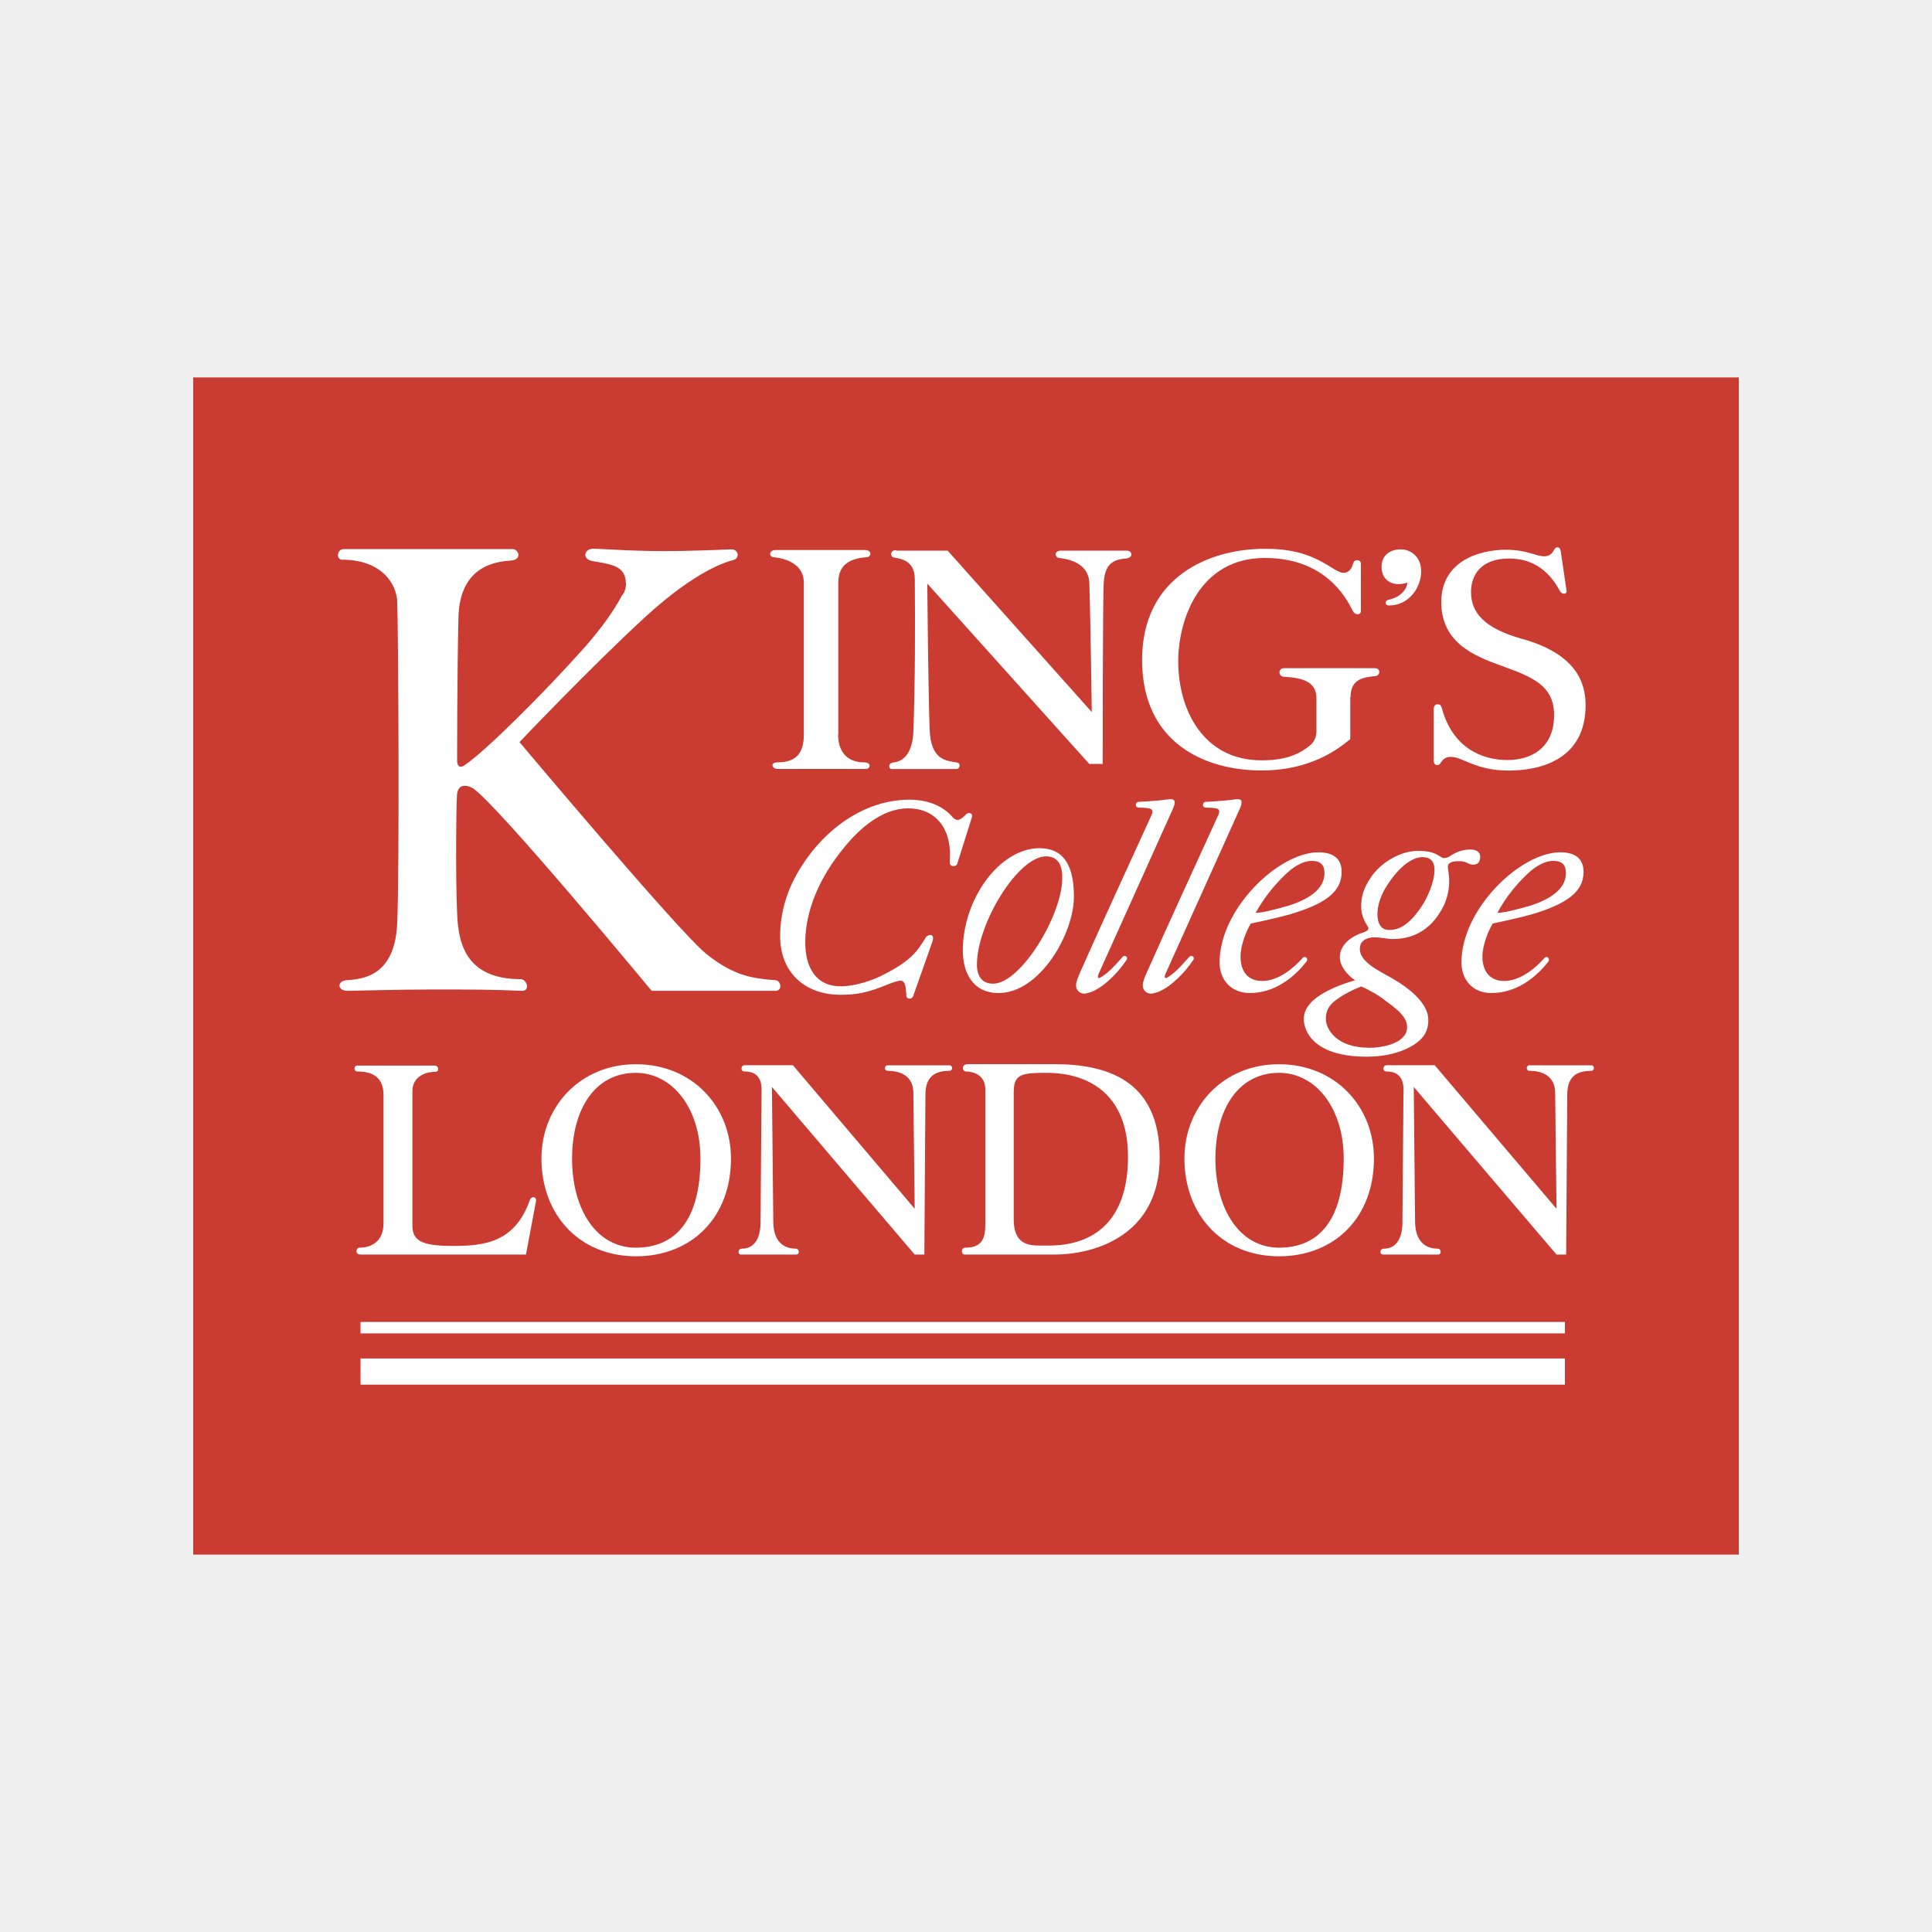
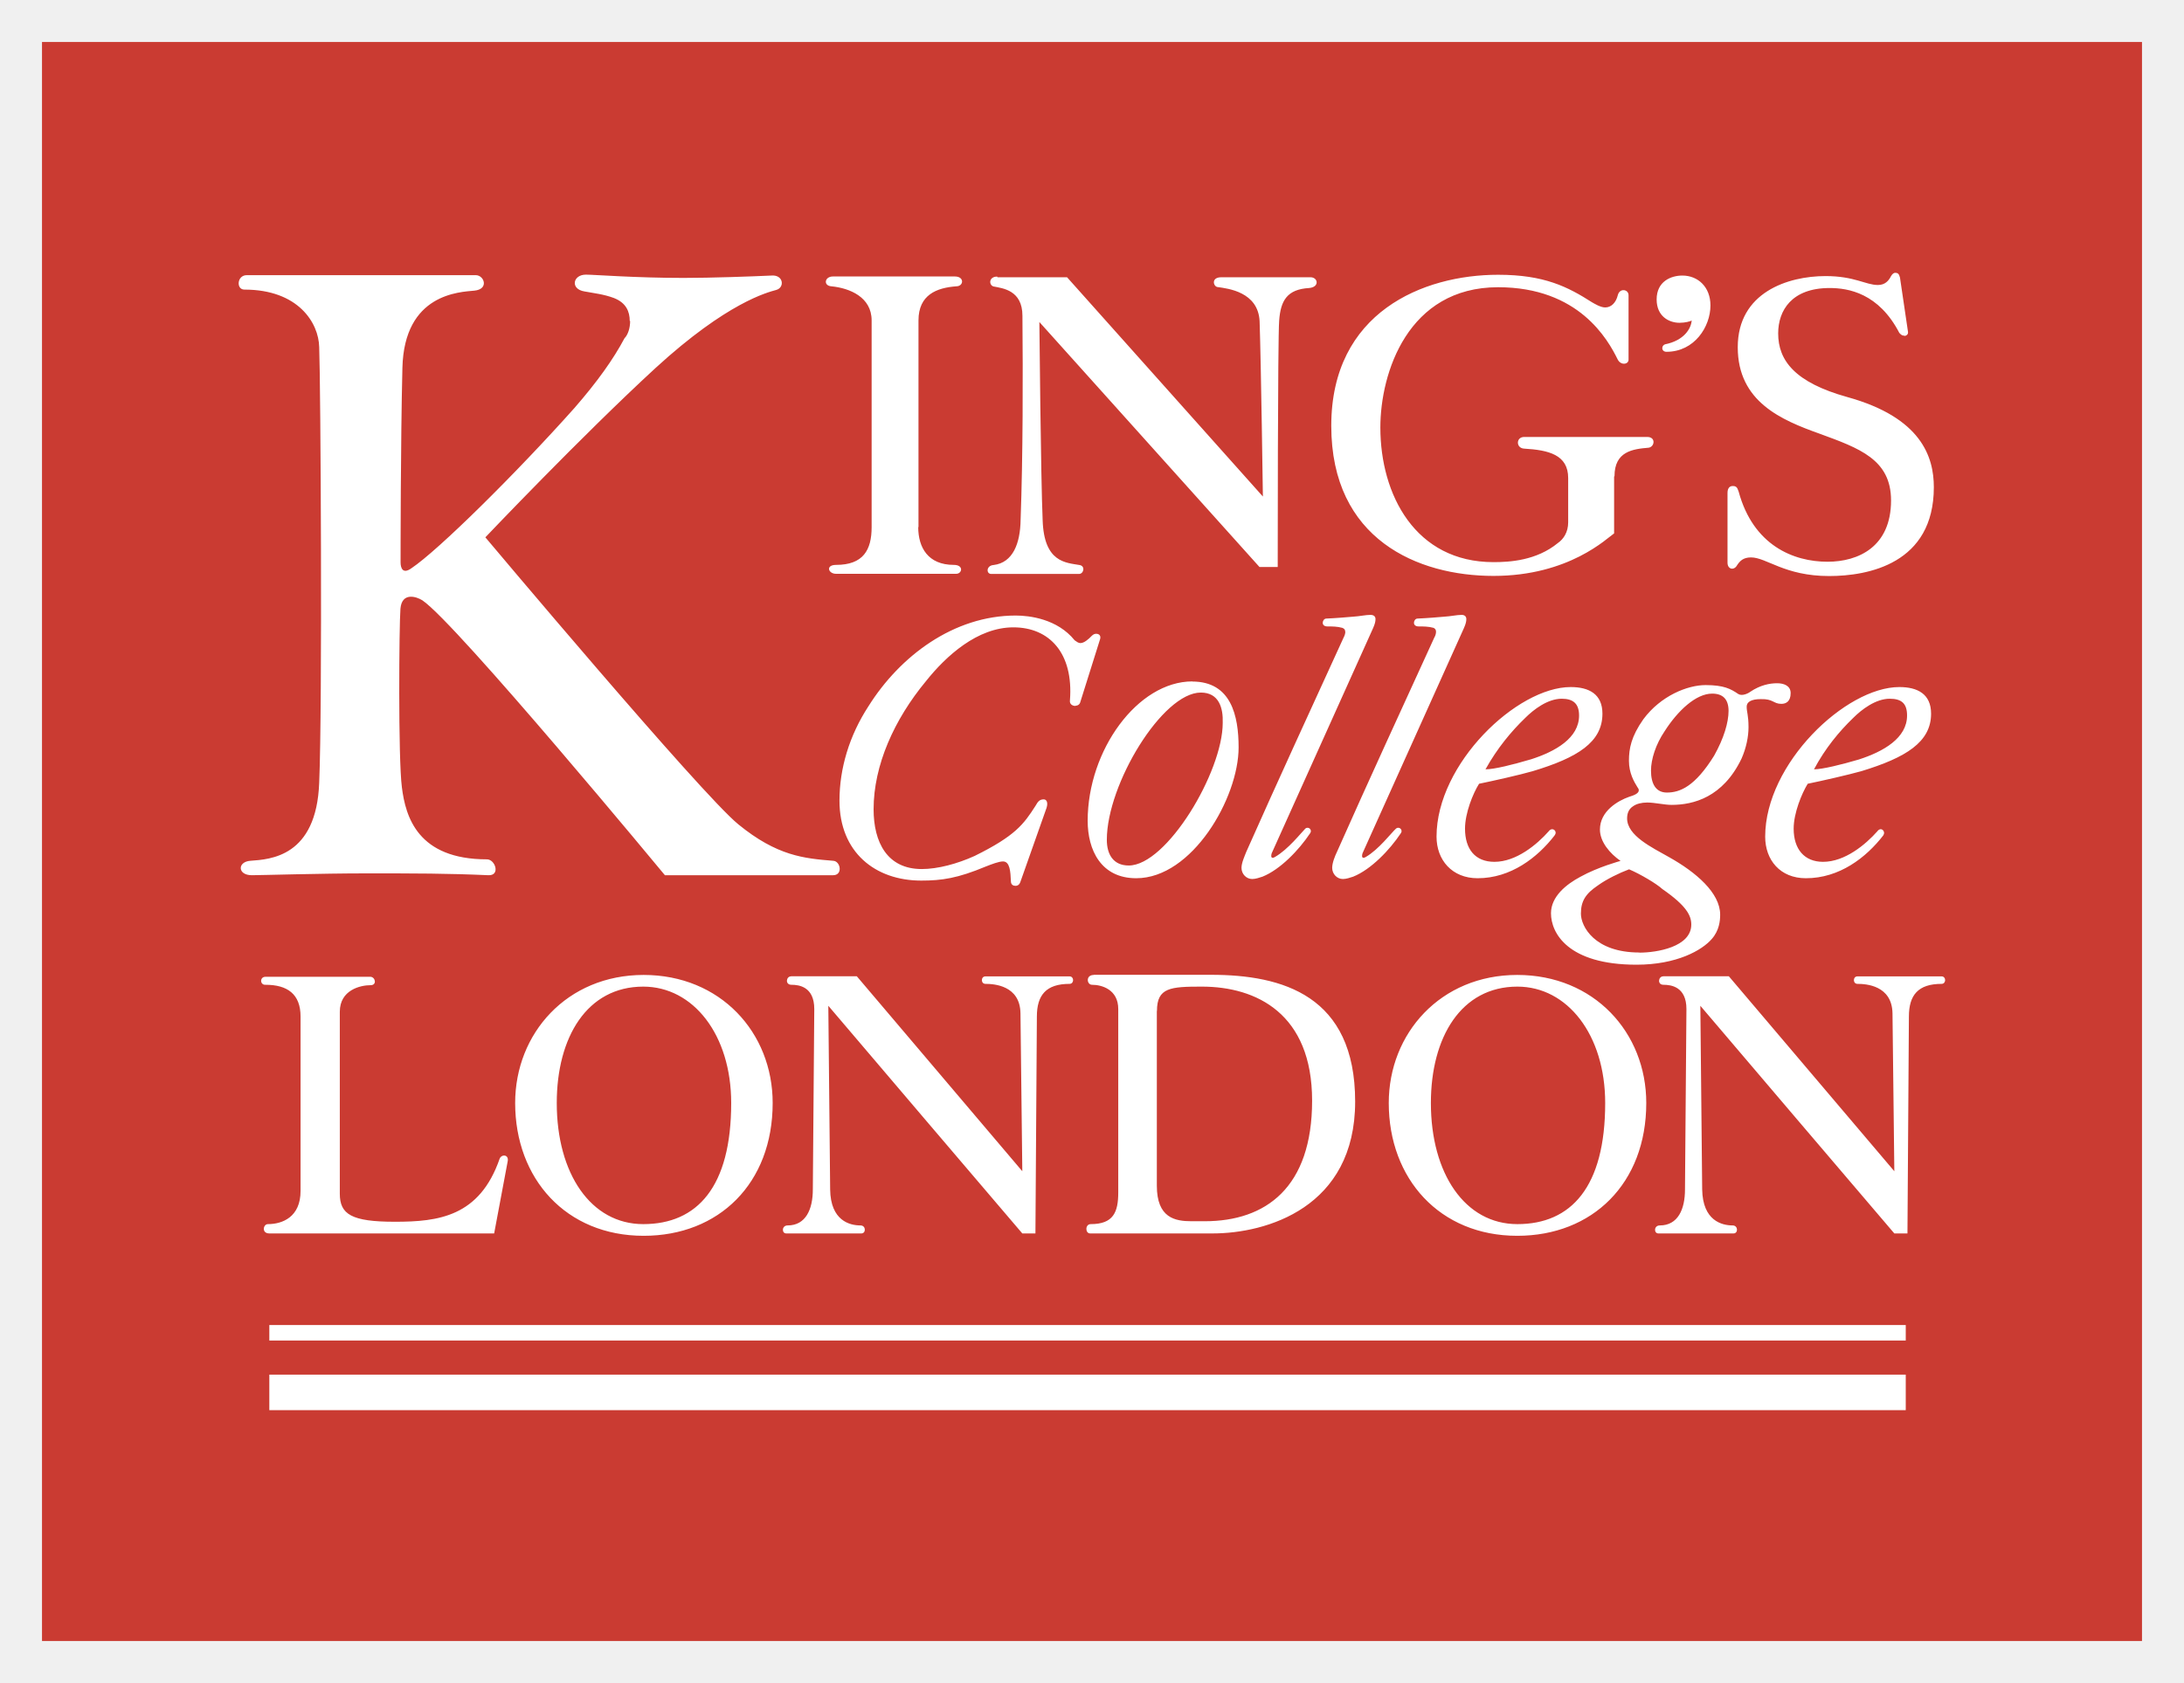
- <svg xmlns="http://www.w3.org/2000/svg" data-name="Layer 3" viewBox="0 0 200 200">
+ <svg xmlns="http://www.w3.org/2000/svg" data-name="Layer 3" viewBox="16.80 35.87 166.40 128.26">
  <path d="M20 39.07h160v121.86H20z" style="stroke-width:0;fill:#ca3b32" />
  <path d="M158.43 93.75c-1.32.39-2.78.75-3.42.75.85-1.6 1.92-2.89 2.99-3.92.64-.64 1.71-1.46 2.78-1.46.93 0 1.32.39 1.32 1.28 0 1.71-1.78 2.74-3.67 3.35m1.86 5.77c.21-.29-.18-.68-.46-.29-.89 1-2.46 2.32-4.13 2.32-1.42 0-2.24-.96-2.24-2.53 0-1.18.61-2.67 1.07-3.42 1.03-.21 3.1-.68 4.09-.96 3.38-1.03 5.31-2.21 5.31-4.38 0-1.5-1.03-2.03-2.42-2.03-4.09 0-10.22 5.84-10.22 11.4 0 1.78 1.14 3.17 3.1 3.17 2.56 0 4.59-1.57 5.91-3.28Zm1.6-38.05c.14 0 .32-.11.28-.32l-.61-4.13c-.07-.29-.18-.36-.36-.36-.11 0-.21.07-.32.25-.18.36-.46.68-1 .68-.93 0-1.78-.68-3.99-.68-2.88 0-6.69 1.25-6.69 5.42s3.35 5.56 6.23 6.59c3.03 1.11 5.45 1.96 5.45 5.09 0 3.53-2.49 4.67-4.84 4.67-2.6 0-5.66-1.25-6.77-5.34-.11-.36-.21-.43-.46-.43-.21 0-.39.14-.39.53v5.31c0 .32.18.46.36.46.14 0 .29-.11.36-.25.21-.32.46-.61 1.07-.61 1.18 0 2.56 1.42 5.95 1.42 2.96 0 7.98-.93 7.98-6.77 0-2.32-.96-5.31-6.59-6.87-3.99-1.11-5.27-2.78-5.27-4.85 0-1.75 1.03-3.46 3.92-3.46 1.42 0 3.74.39 5.31 3.42.18.21.29.21.39.21Zm-17.13-1c.43 0 .85-.11.93-.18-.04.61-.57 1.53-2.03 1.82-.11.04-.21.14-.21.29s.11.28.32.28c2.14 0 3.35-1.92 3.35-3.53 0-1.42-.96-2.28-2.14-2.28-.85 0-1.96.43-1.96 1.82 0 1.28.93 1.78 1.75 1.78Zm3.74 29.57c0 .89-.36 2.1-1.1 3.42-1.46 2.35-2.6 2.81-3.6 2.81-.85 0-1.21-.68-1.21-1.67 0-.86.36-2 1.03-2.99 1-1.57 2.39-2.88 3.63-2.88.82 0 1.25.43 1.25 1.32Zm-6.8 18.42c-3.42 0-4.45-2-4.45-2.96s.36-1.53 1.32-2.17c.64-.46 1.6-.93 2.35-1.21.85.36 2.1 1.1 2.53 1.5 1.85 1.28 2.21 2.03 2.21 2.71 0 1.71-2.63 2.14-3.95 2.14Zm10.82-18.95c.36 0 .71-.18.71-.82 0-.57-.53-.75-1.03-.75-.57 0-1.28.14-2.03.64-.18.14-.64.36-.93.18-.57-.39-1.1-.68-2.49-.68s-3.42.82-4.74 2.6c-.93 1.32-1.1 2.24-1.1 3.17s.39 1.6.64 2c.07.11.11.14.11.25 0 .21-.28.36-.75.5-.82.29-2.21 1.07-2.21 2.49 0 .93.75 1.82 1.57 2.39 0 0-1.71.46-3.06 1.21-1.07.57-2.24 1.5-2.24 2.78 0 1.5 1.28 3.92 6.52 3.92 3.06 0 4.99-1.1 5.73-1.96.57-.64.64-1.39.64-1.85 0-1.67-1.85-3.24-3.88-4.38-1.32-.75-3.21-1.64-3.21-2.96 0-.36.11-.71.46-.93.25-.18.64-.28 1.07-.28.57 0 1.32.18 1.85.18 1.67 0 3.92-.57 5.34-3.53.36-.82.53-1.67.53-2.39 0-.93-.14-1.14-.14-1.57 0-.36.36-.57 1.07-.57.96-.03.96.36 1.57.36m-19.12 4.24c-1.32.39-2.74.75-3.42.75.89-1.6 1.96-2.89 3.03-3.92.64-.64 1.71-1.46 2.78-1.46.89 0 1.32.39 1.32 1.28 0 1.71-1.78 2.74-3.7 3.35Zm1.85 5.77c.25-.29-.18-.68-.46-.29-.89 1-2.46 2.32-4.13 2.32-1.46 0-2.24-.96-2.24-2.53 0-1.18.6-2.67 1.07-3.42 1.03-.21 3.13-.68 4.09-.96 3.42-1.03 5.31-2.21 5.31-4.38 0-1.5-1.03-2.03-2.42-2.03-4.09 0-10.22 5.84-10.22 11.4 0 1.78 1.18 3.17 3.13 3.17 2.53 0 4.56-1.57 5.88-3.28Zm-9.04-15.5c0 .11-.03.28-.14.46-2.49 5.45-4.99 10.87-7.41 16.32-.14.29-.36.82-.36 1.21 0 .46.36.85.82.85.25 0 .57-.11.78-.18 1.35-.54 2.78-2.03 3.63-3.31a.256.256 0 0 0-.36-.36c-.36.32-1.32 1.6-2.31 2.17-.18.11-.36.11-.25-.28l7.73-17.17c.14-.32.18-.5.18-.68 0-.21-.14-.32-.36-.32-.36 0-.82.11-1.35.14-.46.04-1.28.11-2 .14-.18 0-.28.18-.28.32 0 .18.14.28.36.28.36 0 .75 0 1.14.11.14.07.18.18.18.28Zm13.6-11.86c0-1.89 1.39-2.07 2.6-2.17.46-.07.57-.82-.11-.82h-9.37c-.64 0-.64.86 0 .89 1.85.11 3.35.46 3.35 2.24v3.38c0 .75-.36 1.28-.78 1.57-1.64 1.35-3.7 1.46-4.91 1.46-5.95 0-8.62-5.13-8.62-10.26 0-4.17 2.1-10.69 8.97-10.69 6.16 0 8.37 3.99 9.12 5.52.25.46.82.36.82 0v-4.91c0-.46-.68-.57-.82 0s-.5.93-.96.93c-.36 0-.82-.29-1-.39-1.85-1.18-3.63-2.1-7.16-2.1-5.7 0-12.71 2.85-12.71 11.51s6.59 11.44 12.36 11.44 8.66-2.89 9.19-3.24v-4.35h.03ZM119.3 84.02c0 .11-.04.28-.14.46-2.49 5.45-4.99 10.87-7.41 16.32-.11.29-.36.82-.36 1.21 0 .46.36.85.82.85.25 0 .57-.11.78-.18 1.35-.54 2.78-2.03 3.63-3.31a.256.256 0 0 0-.36-.36c-.32.32-1.32 1.6-2.32 2.17-.18.11-.36.11-.25-.28l7.73-17.17c.14-.32.18-.5.18-.68 0-.21-.14-.32-.39-.32-.36 0-.82.11-1.35.14-.46.04-1.28.11-2 .14-.18 0-.28.18-.28.32 0 .18.14.28.36.28.36 0 .75 0 1.14.11.18.07.21.18.21.28Zm-11.01 4.63c1.39 0 1.71 1.18 1.67 2.31 0 3.74-4.27 10.87-7.16 10.87-1.18 0-1.67-.85-1.67-1.96 0-4.24 4.24-11.22 7.16-11.22m-.64-.85c-4.17 0-7.98 5.24-7.98 10.62 0 2.21 1 4.38 3.7 4.38 4.27 0 7.8-6.13 7.8-9.97 0-2.42-.57-5.02-3.53-5.02ZM92.77 56.95c-.64 0-.64.64-.28.75.71.14 2.21.28 2.21 2.24.04 4.6.04 10.65-.14 15.57-.03 1.75-.57 3.24-2.06 3.42-.57.04-.57.68-.18.68h6.69c.36 0 .5-.61.04-.68-1.03-.18-2.71-.18-2.81-3.42-.14-3.17-.25-15.1-.25-15.1l16.77 18.67h1.39s0-17.45.11-18.77c.11-1.53.6-2.39 2.28-2.49.82-.07.68-.82.11-.82h-6.8c-.82 0-.6.75-.25.75.75.11 3.06.36 3.17 2.6.11 3.24.25 13.36.25 13.36L98.1 57h-5.31v-.04Zm5.98 32.7c.18 0 .32-.11.36-.28l1.49-4.74c.11-.28-.03-.46-.28-.46-.11 0-.21.04-.32.14-.28.29-.6.57-.89.57-.14 0-.29-.11-.43-.21-1.32-1.64-3.45-1.89-4.49-1.89-4.74 0-8.83 3.1-11.22 6.91-1.46 2.24-2.21 4.74-2.21 7.2 0 3.92 2.71 6.09 6.23 6.09 1.57 0 2.78-.18 4.91-1.07.46-.18 1-.39 1.32-.39.53 0 .57.79.6 1.5 0 .28.18.36.36.36.14 0 .28-.07.36-.29l2-5.66c.14-.46-.04-.64-.21-.64-.28 0-.43.11-.64.5-.89 1.39-1.53 2.28-4.63 3.81-1.32.6-2.81 1-4.03 1-2.63 0-3.67-2.03-3.67-4.56 0-3.35 1.57-6.84 3.99-9.76 1.53-1.92 3.92-4.1 6.66-4.1s4.59 1.96 4.31 5.56c-.04.29.18.43.43.43ZM86.78 76.04V60.29c0-1.96 1.39-2.49 2.88-2.6.57 0 .64-.75-.11-.75h-9.29c-.64 0-.75.71-.11.75 1.39.14 3.06.82 3.06 2.6v15.75c0 1.75-.64 2.88-2.71 2.88-.82 0-.6.68 0 .68h9.15c.46 0 .6-.68-.18-.68-1.96 0-2.71-1.32-2.71-2.88ZM64.81 60.33c0 .57-.18 1.07-.43 1.32-.85 1.6-2.07 3.31-3.81 5.31-4.45 4.99-10.4 10.87-12.43 12.22-.64.46-.82 0-.82-.46 0-.36 0-9.16.14-14.82.14-5.67 4.38-5.77 5.48-5.88 1.14-.11.75-1.18.11-1.18H35.6c-.75 0-.82 1.1-.18 1.1 4.1 0 5.66 2.53 5.7 4.38.11 2.71.25 27.36 0 33.2-.21 5.66-3.74 5.84-5.24 5.95-1 .07-1 1.1.11 1.1.64 0 5.31-.14 8.65-.14 3.88 0 6.23 0 9.37.14.93.04.53-1.21-.11-1.21-5.27 0-6.2-3.24-6.48-5.49-.29-2.21-.21-12.4-.11-13.61.11-1.28 1.21-.93 1.67-.64 2.6 1.75 18.48 20.95 18.48 20.95h12.82c.75 0 .57-1.07 0-1.1-2.21-.18-4.27-.36-7.23-2.78-2.85-2.32-19.27-21.87-19.27-21.87s7.3-7.69 12.96-12.9c5.48-5.02 8.55-5.77 9.19-5.95.68-.18.57-1.18-.36-1.1-1.5.07-4.56.18-6.69.18-3.7 0-6.8-.25-7.44-.25-1 0-1.21 1.1-.11 1.28.75.14 1.46.21 2.24.5.93.36 1.21 1.03 1.21 1.75Zm78.7 49.95c-.36 0-.46.64.03.64.57 0 1.75.14 1.75 1.85l-.11 13.75c0 1.5-.53 2.74-1.92 2.74-.46 0-.46.61-.11.61h5.73c.36 0 .36-.61-.07-.61-.82 0-2.28-.36-2.32-2.74l-.14-14s14.67 17.24 14.78 17.35h1l.11-16.53c0-1.64.71-2.49 2.49-2.49.36 0 .36-.57 0-.57h-6.41c-.36 0-.36.57 0 .57.64 0 2.63.11 2.67 2.24l.14 12.04-12.61-14.86h-5.02Zm-17.69 9.65c0-5.02 2.31-8.87 6.59-8.87 3.81 0 6.69 3.67 6.69 8.87 0 6.41-2.6 9.23-6.69 9.23-3.99 0-6.59-3.85-6.59-9.23m6.58 10.12c5.73 0 9.83-3.99 9.83-10.12 0-5.38-3.99-9.76-9.83-9.76s-9.79 4.45-9.79 9.76c0 5.77 3.88 10.12 9.79 10.12m-27.45-17.14c0-1.78 1.03-1.85 3.42-1.85 4.17 0 8.4 2.07 8.4 8.69s-3.52 9.19-8.19 9.19h-1c-1.25 0-2.64-.25-2.64-2.71v-13.32Zm-4.81-2.74c-.64 0-.54.75-.14.75.75 0 2 .36 2 1.85v13.97c0 1.5-.36 2.42-2.1 2.42-.43 0-.43.71-.04.71h9.33c4.09 0 10.86-1.96 10.86-10.05s-5.55-9.66-10.97-9.66h-8.94Zm-23.08.11c-.36 0-.46.64.04.64.57 0 1.74.14 1.74 1.85l-.11 13.75c0 1.5-.53 2.74-1.92 2.74-.46 0-.46.61-.11.61h5.73c.36 0 .36-.61-.07-.61-.82 0-2.28-.36-2.31-2.74l-.14-14s14.67 17.24 14.78 17.35h1l.11-16.53c0-1.64.71-2.49 2.49-2.49.36 0 .36-.57 0-.57h-6.41c-.36 0-.36.57 0 .57.64 0 2.64.11 2.67 2.24l.14 12.04-12.61-14.86h-5.02Zm-17.84 9.65c0-5.02 2.31-8.87 6.59-8.87 3.81 0 6.7 3.67 6.7 8.87 0 6.41-2.6 9.23-6.7 9.23-3.99 0-6.59-3.85-6.59-9.23m6.62 10.12c5.73 0 9.83-3.99 9.83-10.12 0-5.38-3.99-9.76-9.83-9.76s-9.79 4.45-9.79 9.76c0 5.77 3.88 10.12 9.79 10.12M162 140.63H37.32v2.71H162zm0-3.78H37.32v1.18H162zM37.03 110.31c-.46 0-.43.64 0 .61 1.67 0 2.67.71 2.67 2.42v13.29c0 2-1.39 2.53-2.49 2.53-.36 0-.5.71.11.71h17.13l1.03-5.49c.11-.53-.46-.57-.61-.21-1.53 4.42-4.66 4.81-7.98 4.81s-4.2-.57-4.2-2.14v-13.86c0-1.67 1.57-2.03 2.35-2.03.5 0 .36-.64-.03-.64z" style="fill:#fff;fill-rule:evenodd;stroke-width:0" />
</svg>
